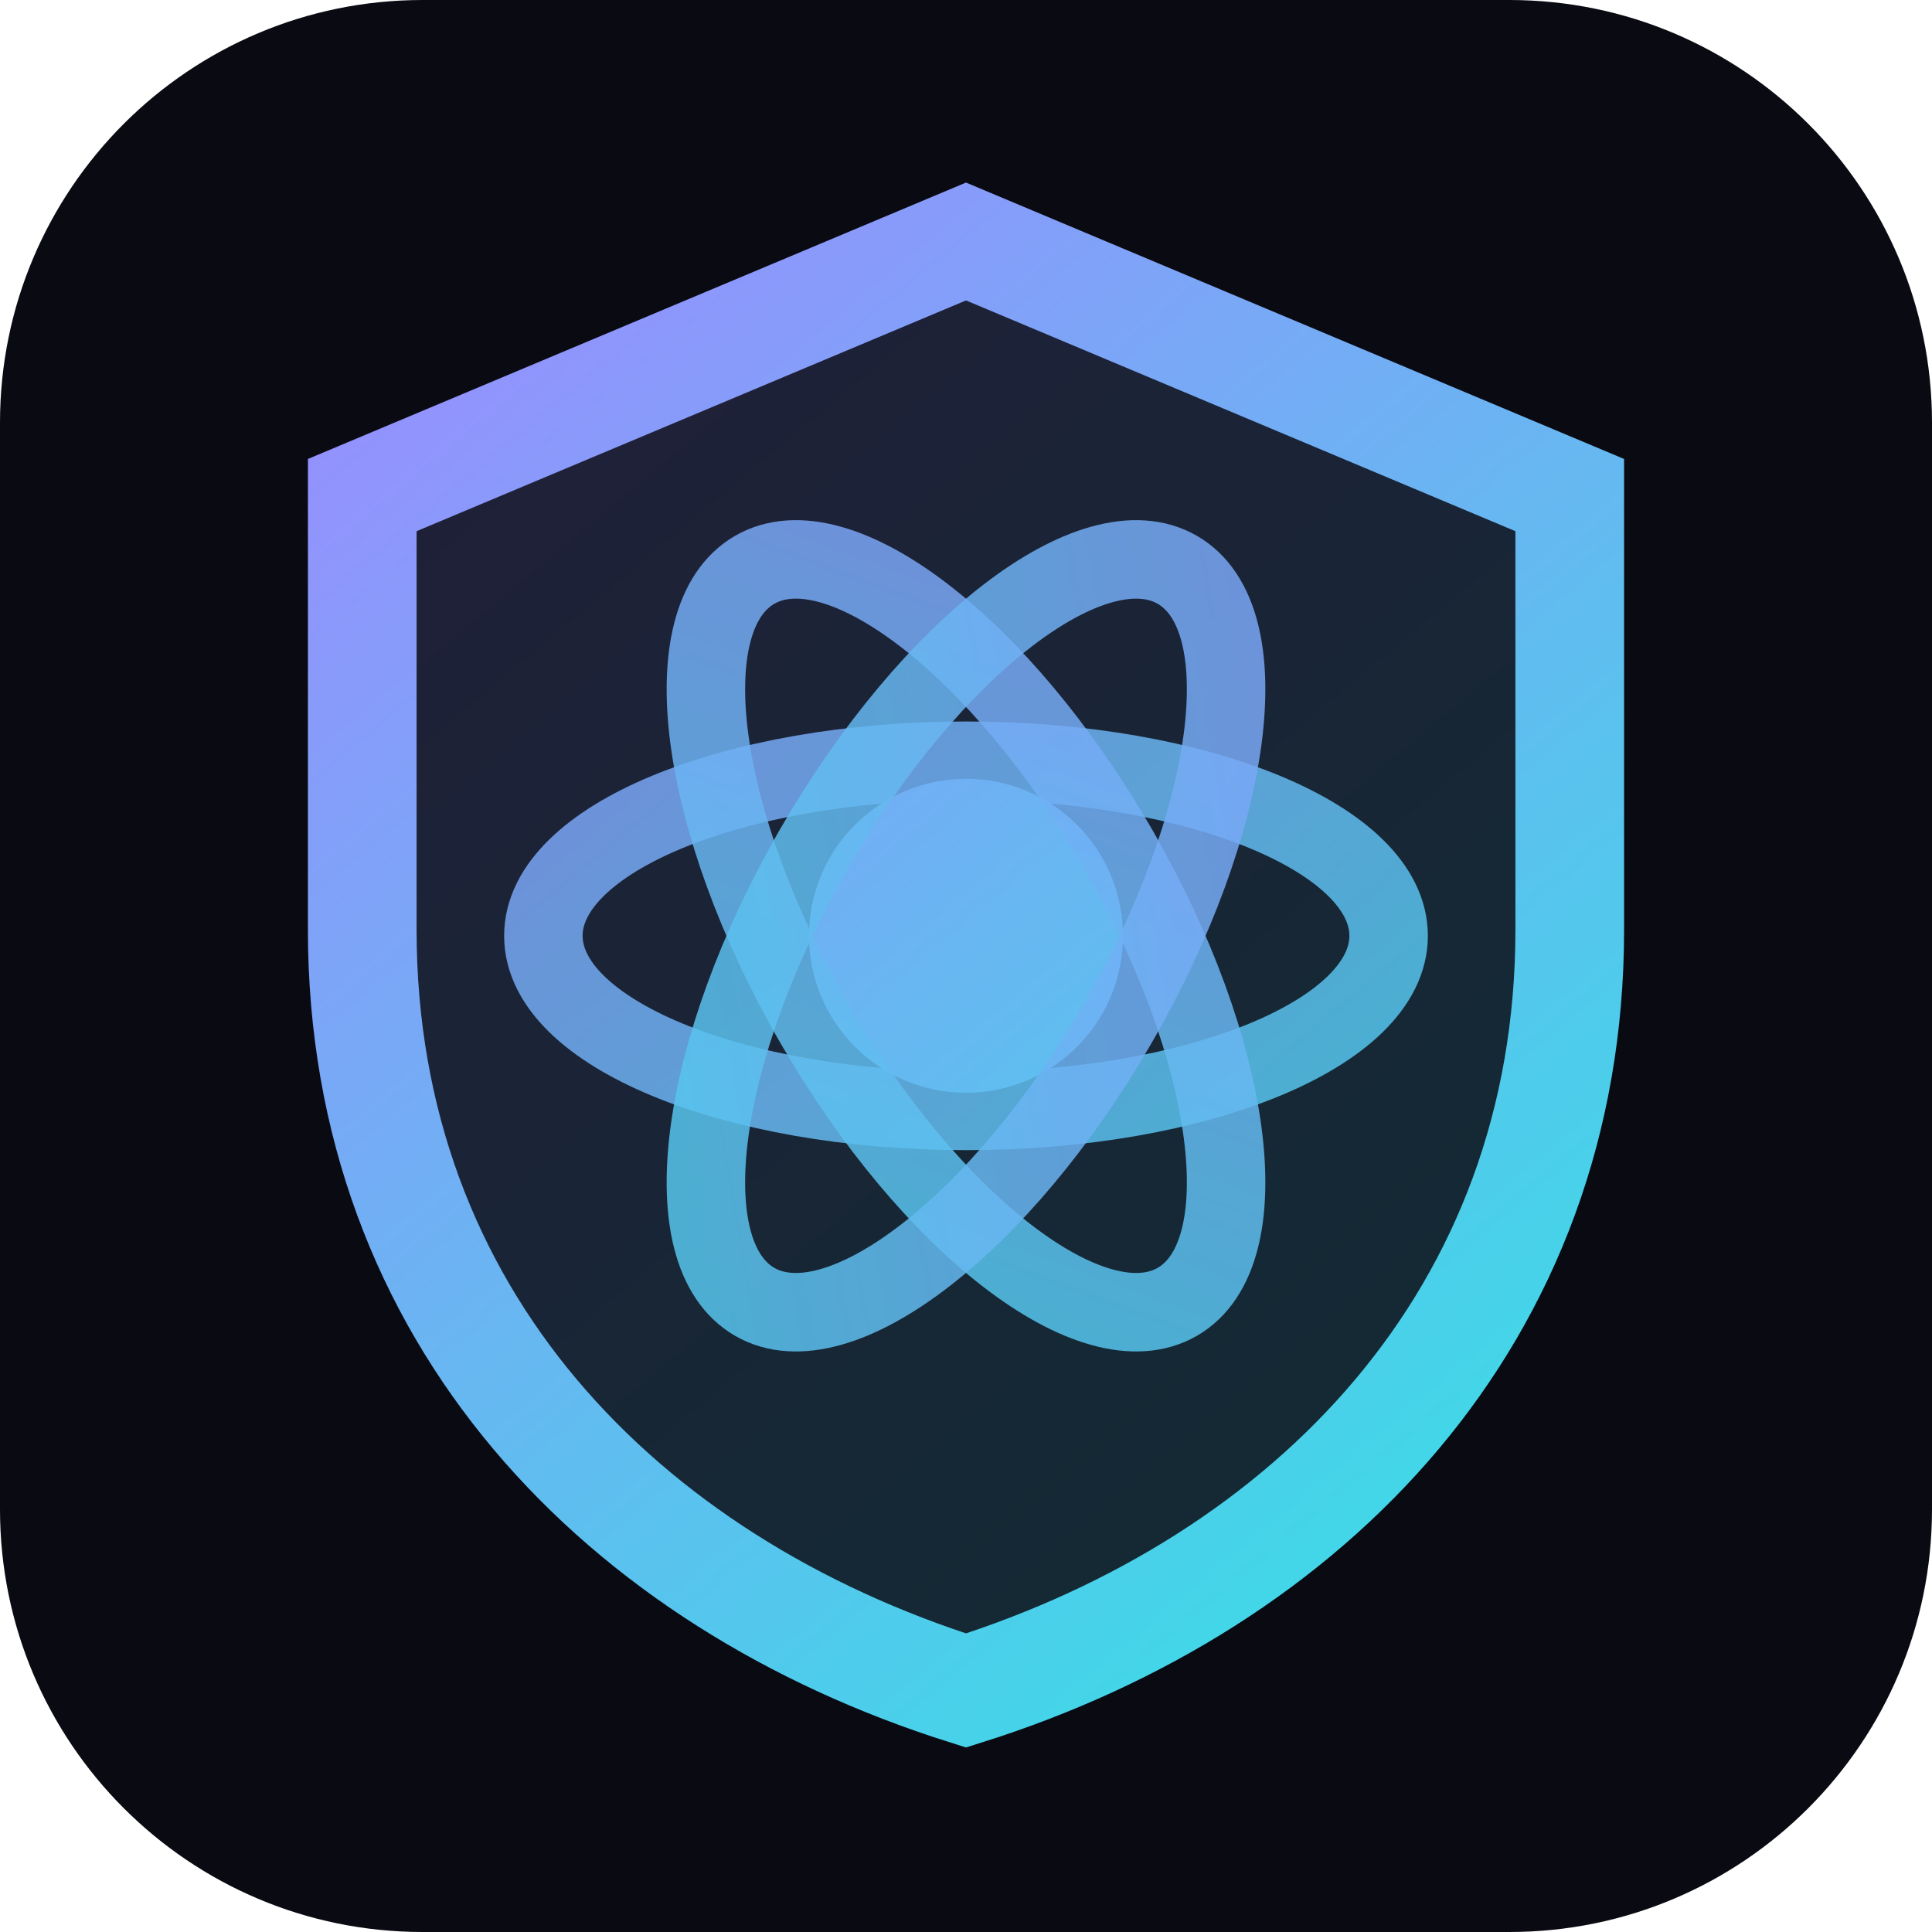
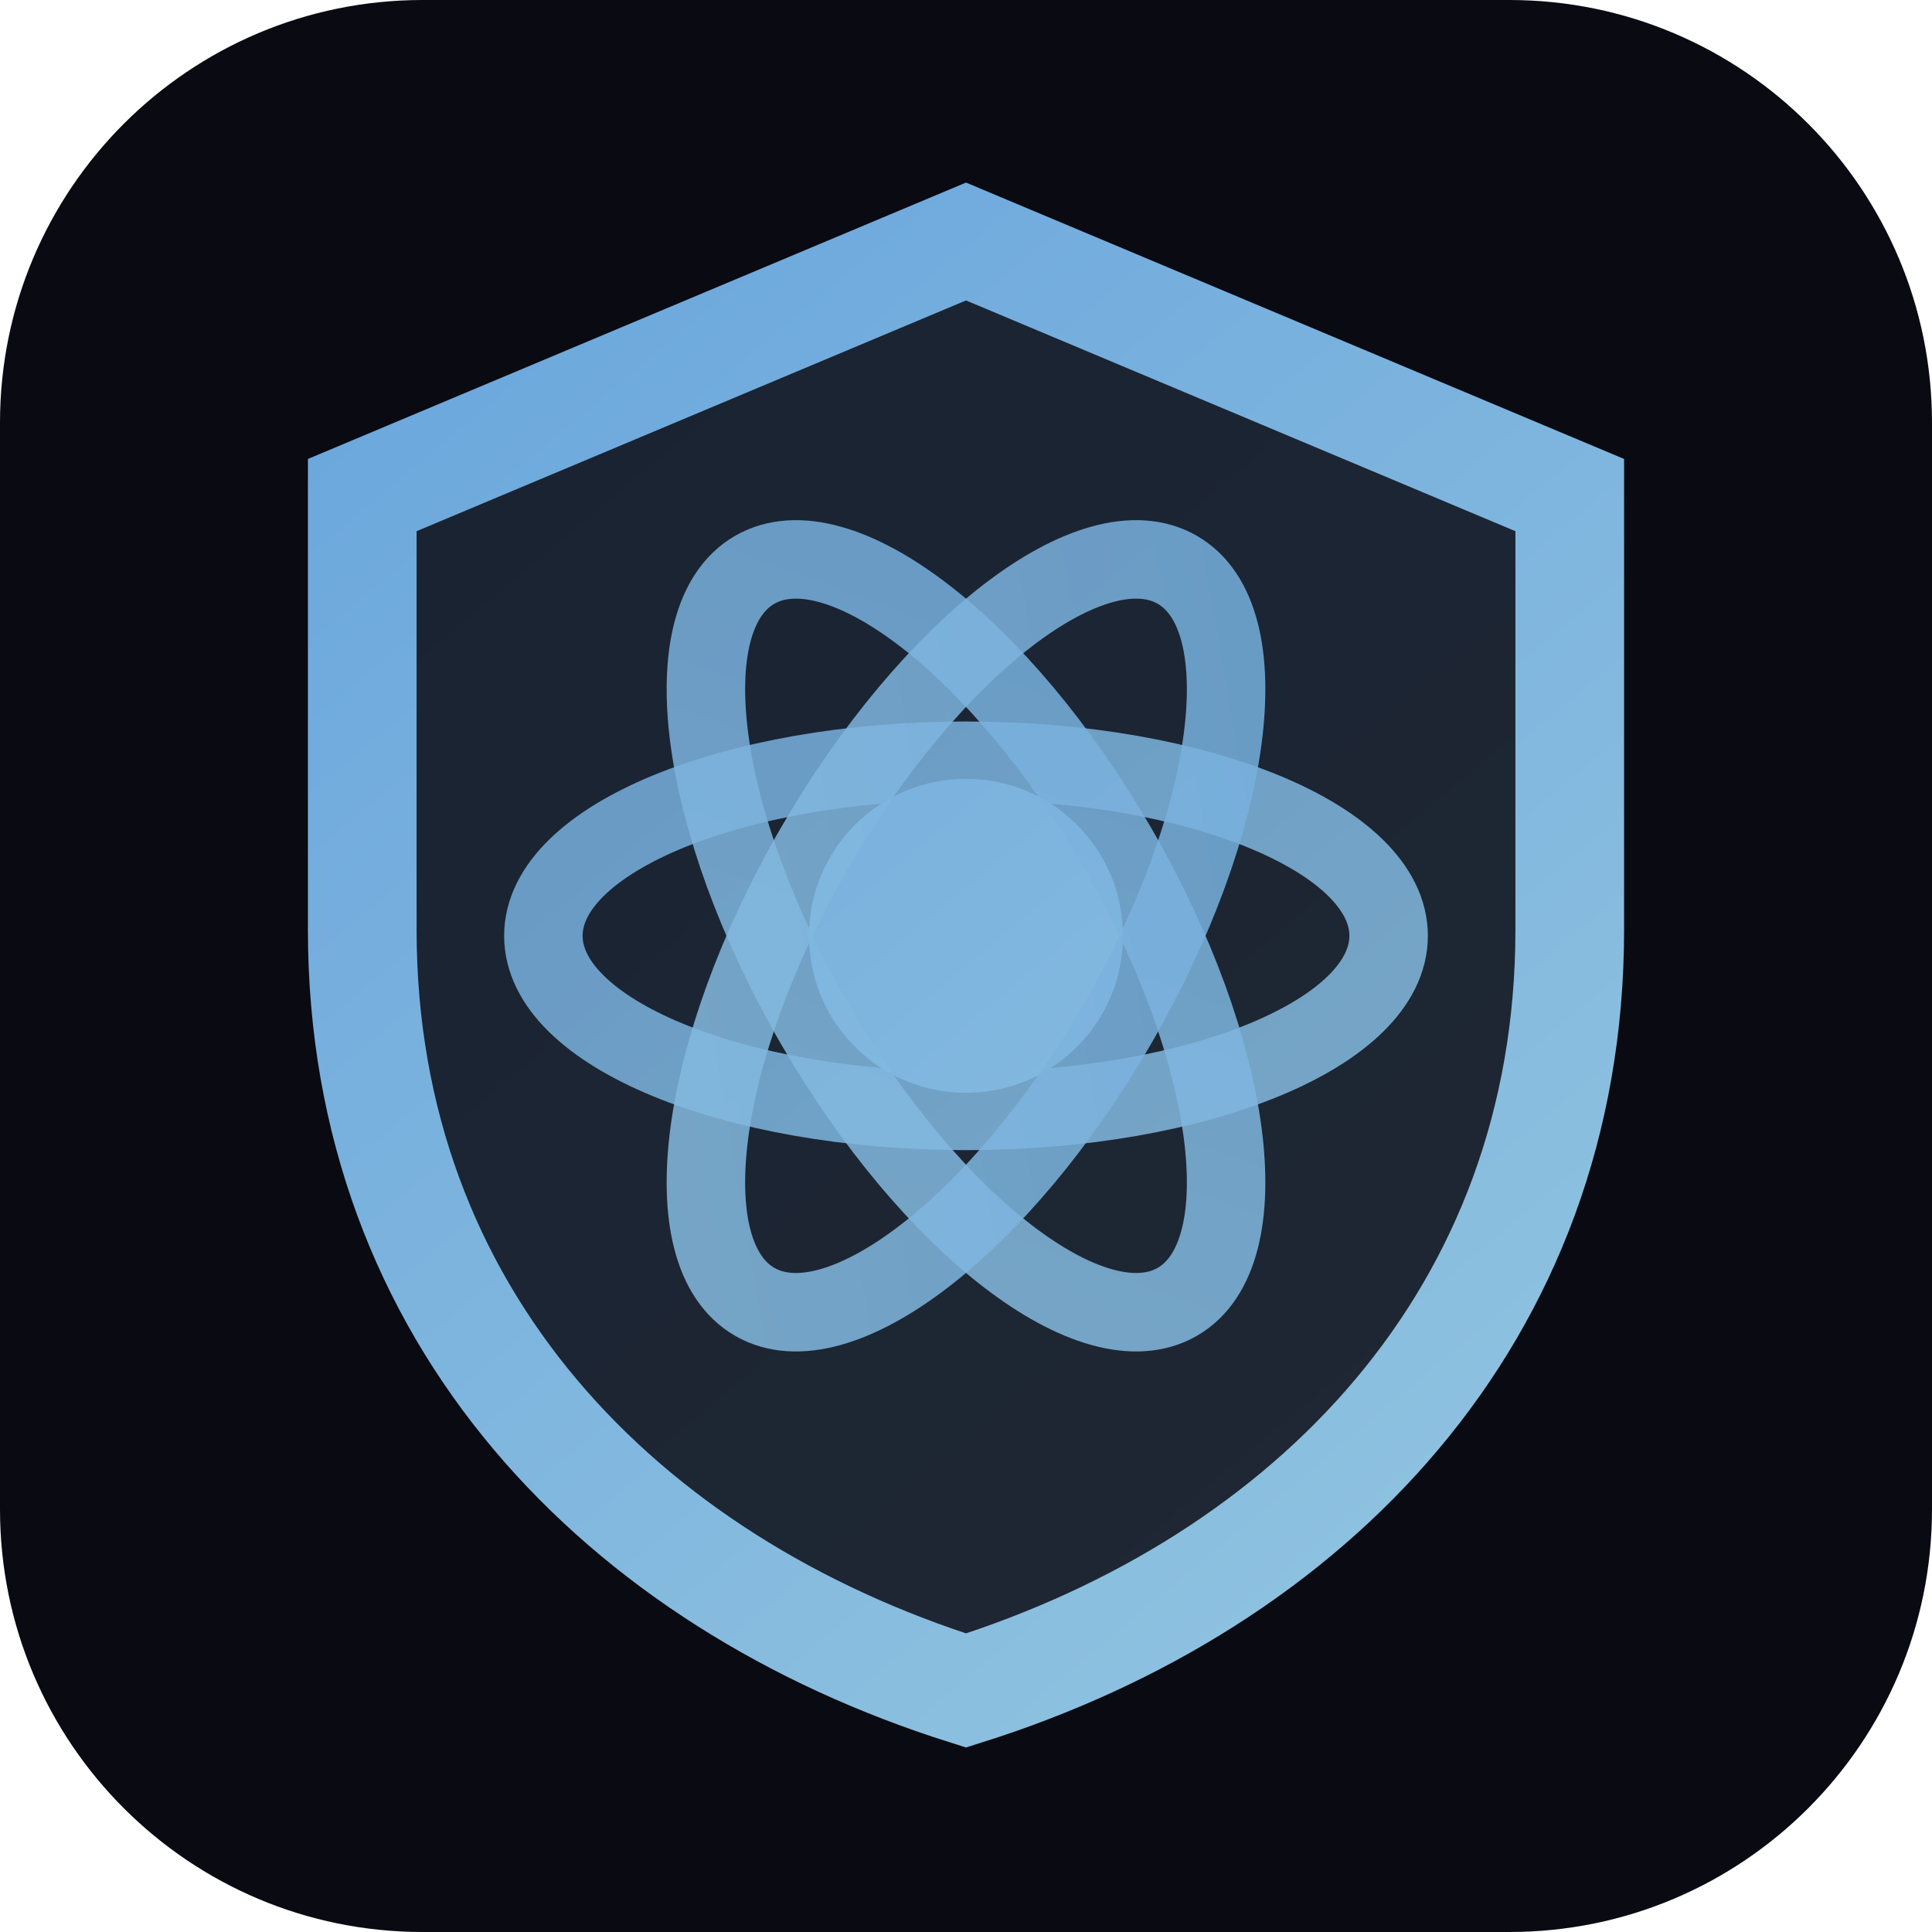
<svg xmlns="http://www.w3.org/2000/svg" width="32" height="32" viewBox="0 0 32 32" fill="none">
  <rect width="32" height="32" rx="7" fill="#0a0a12" />
  <path d="M16 4 6 8.2v7.2c0 6.4 4.3 10.8 10 12.6 5.7-1.8 10-6.2 10-12.6V8.2L16 4Z" fill="url(#qg)" fill-opacity="0.16" stroke="url(#qg)" stroke-width="1.8" />
  <circle cx="16" cy="15.5" r="2.6" fill="url(#qg)" />
  <ellipse cx="16" cy="15.5" rx="7" ry="2.9" stroke="url(#qg)" stroke-width="1.3" opacity="0.85" />
  <ellipse cx="16" cy="15.5" rx="7" ry="2.9" stroke="url(#qg)" stroke-width="1.3" opacity="0.85" transform="rotate(60 16 15.5)" />
  <ellipse cx="16" cy="15.5" rx="7" ry="2.9" stroke="url(#qg)" stroke-width="1.3" opacity="0.85" transform="rotate(120 16 15.5)" />
  <defs>
    <linearGradient id="qg" x1="6" y1="4" x2="26" y2="28" gradientUnits="userSpaceOnUse">
-       <stop stop-color="#9a8cff" />
-       <stop offset="1" stop-color="#34e2e4" />
+       <stop stop-color="#6aa6dd" />
+       <stop offset="1" stop-color="#93c5e0" />
    </linearGradient>
  </defs>
</svg>
